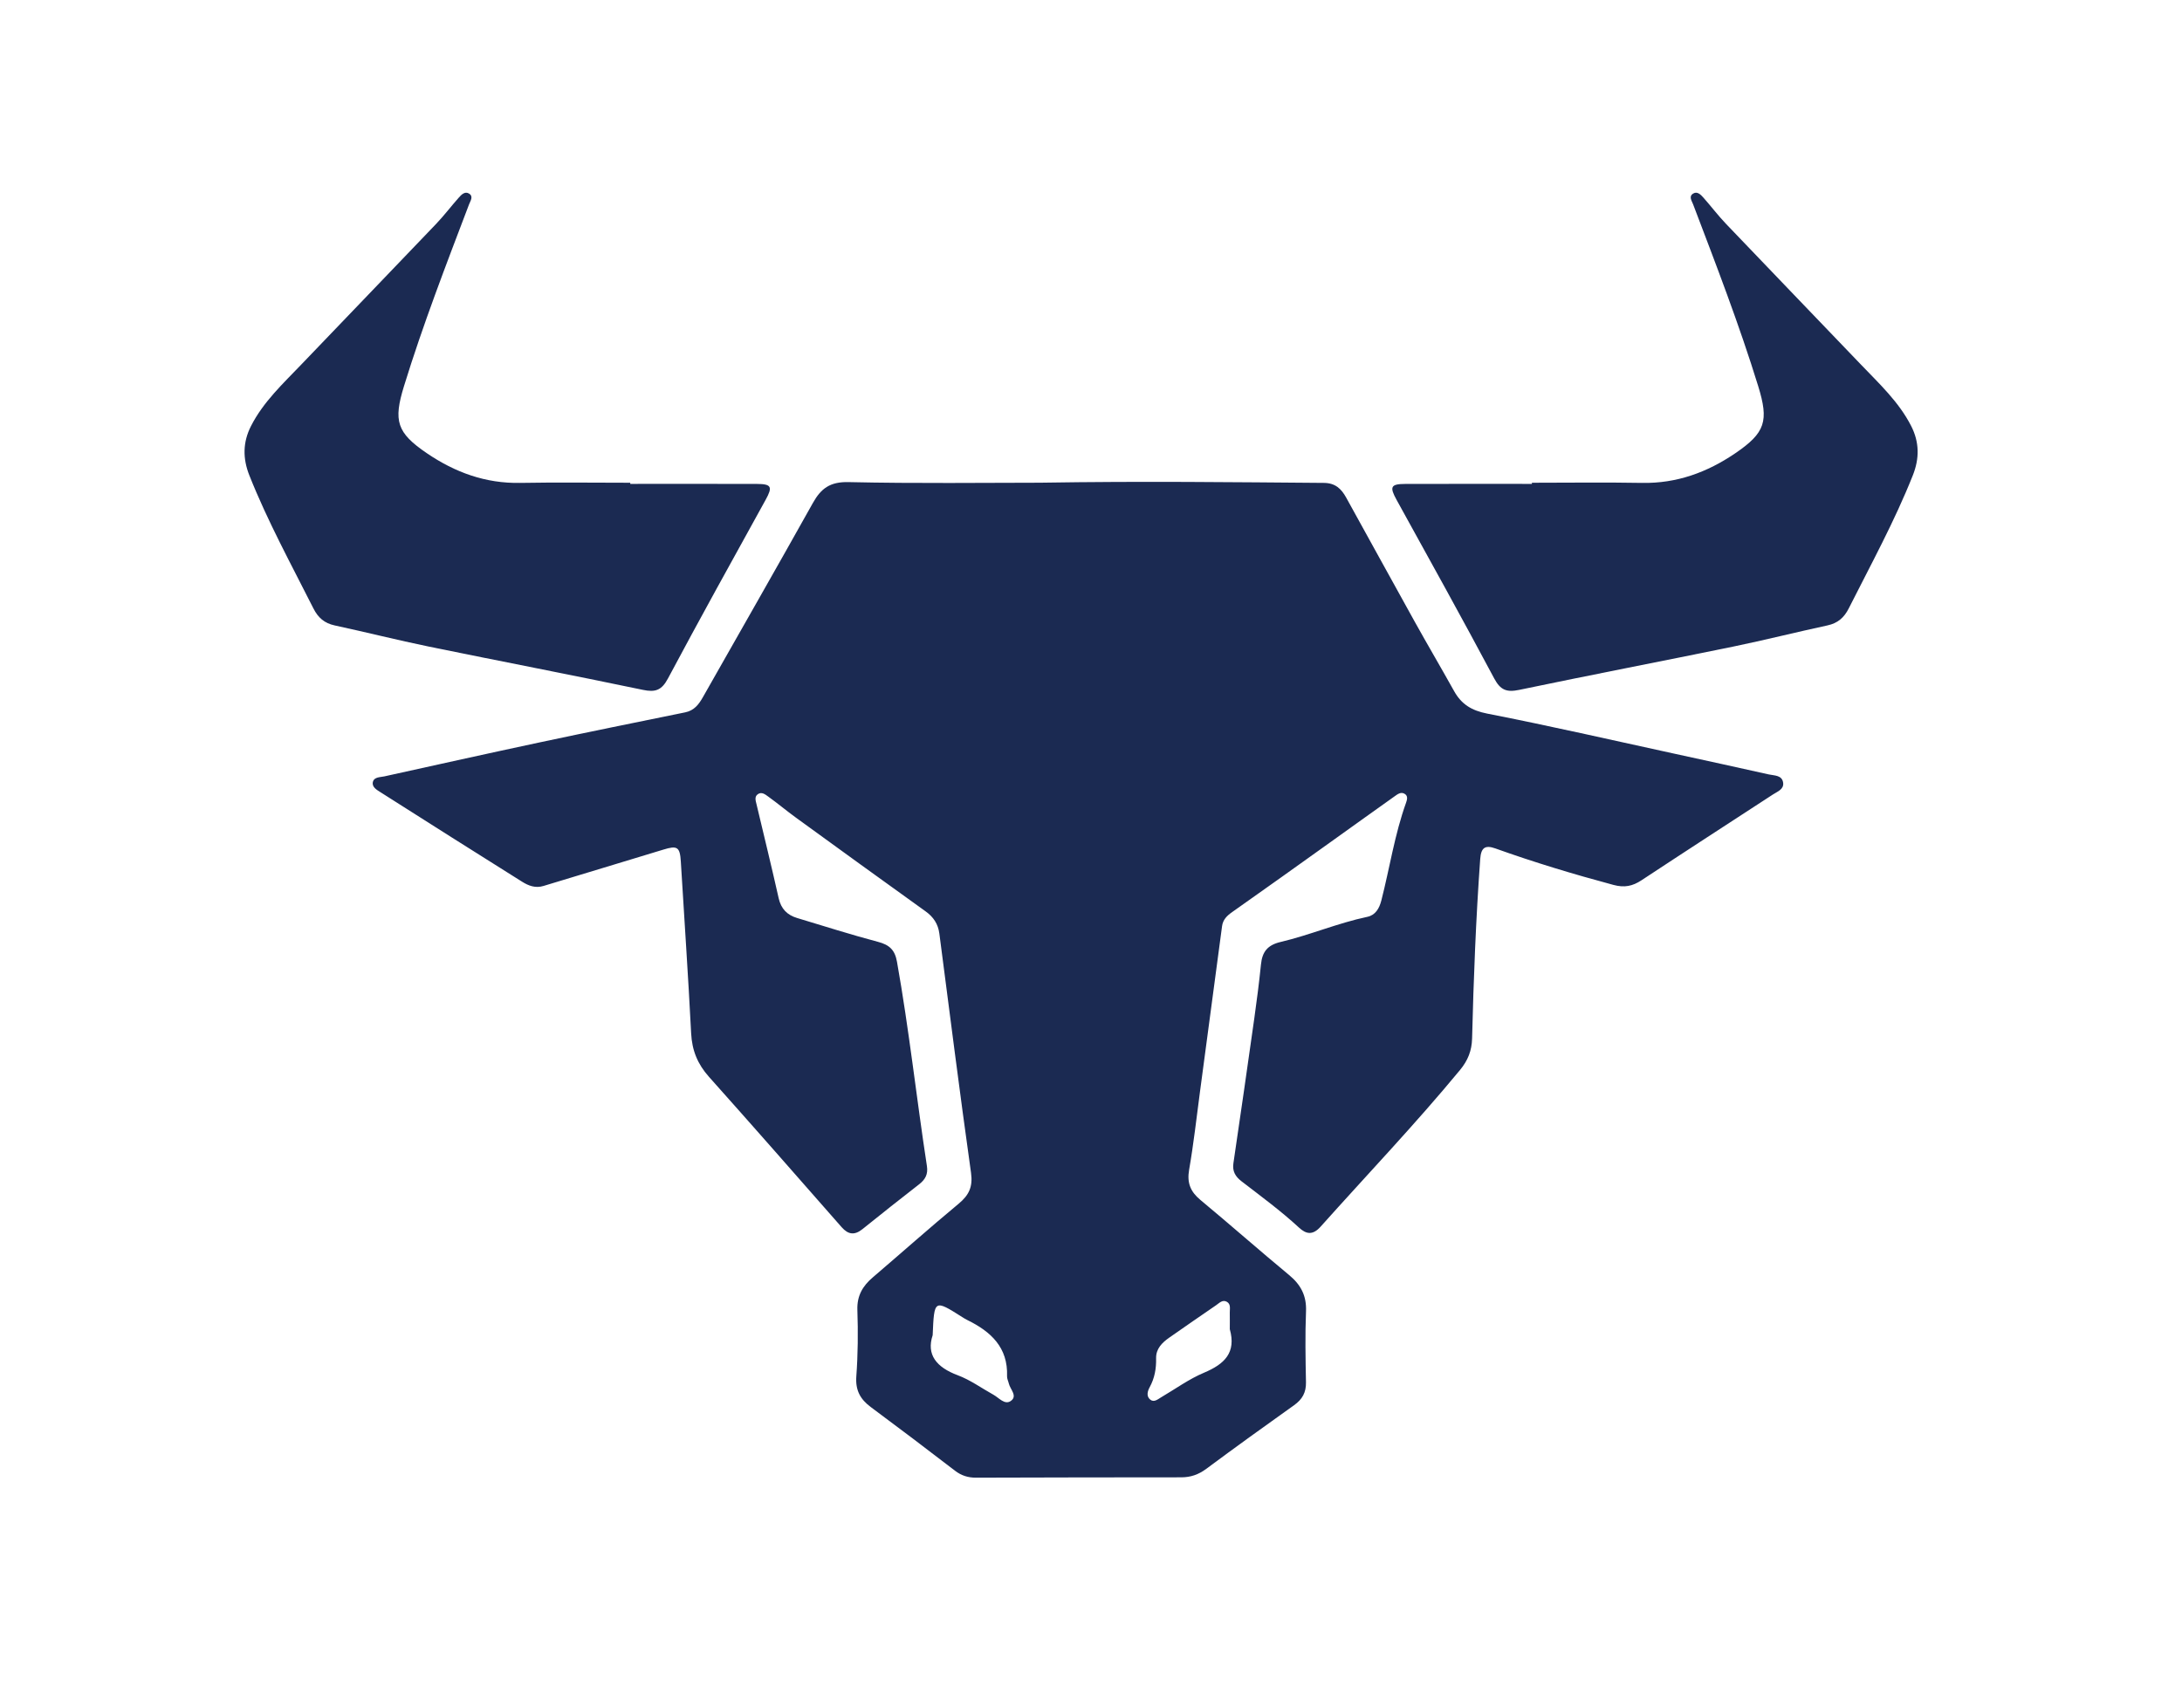
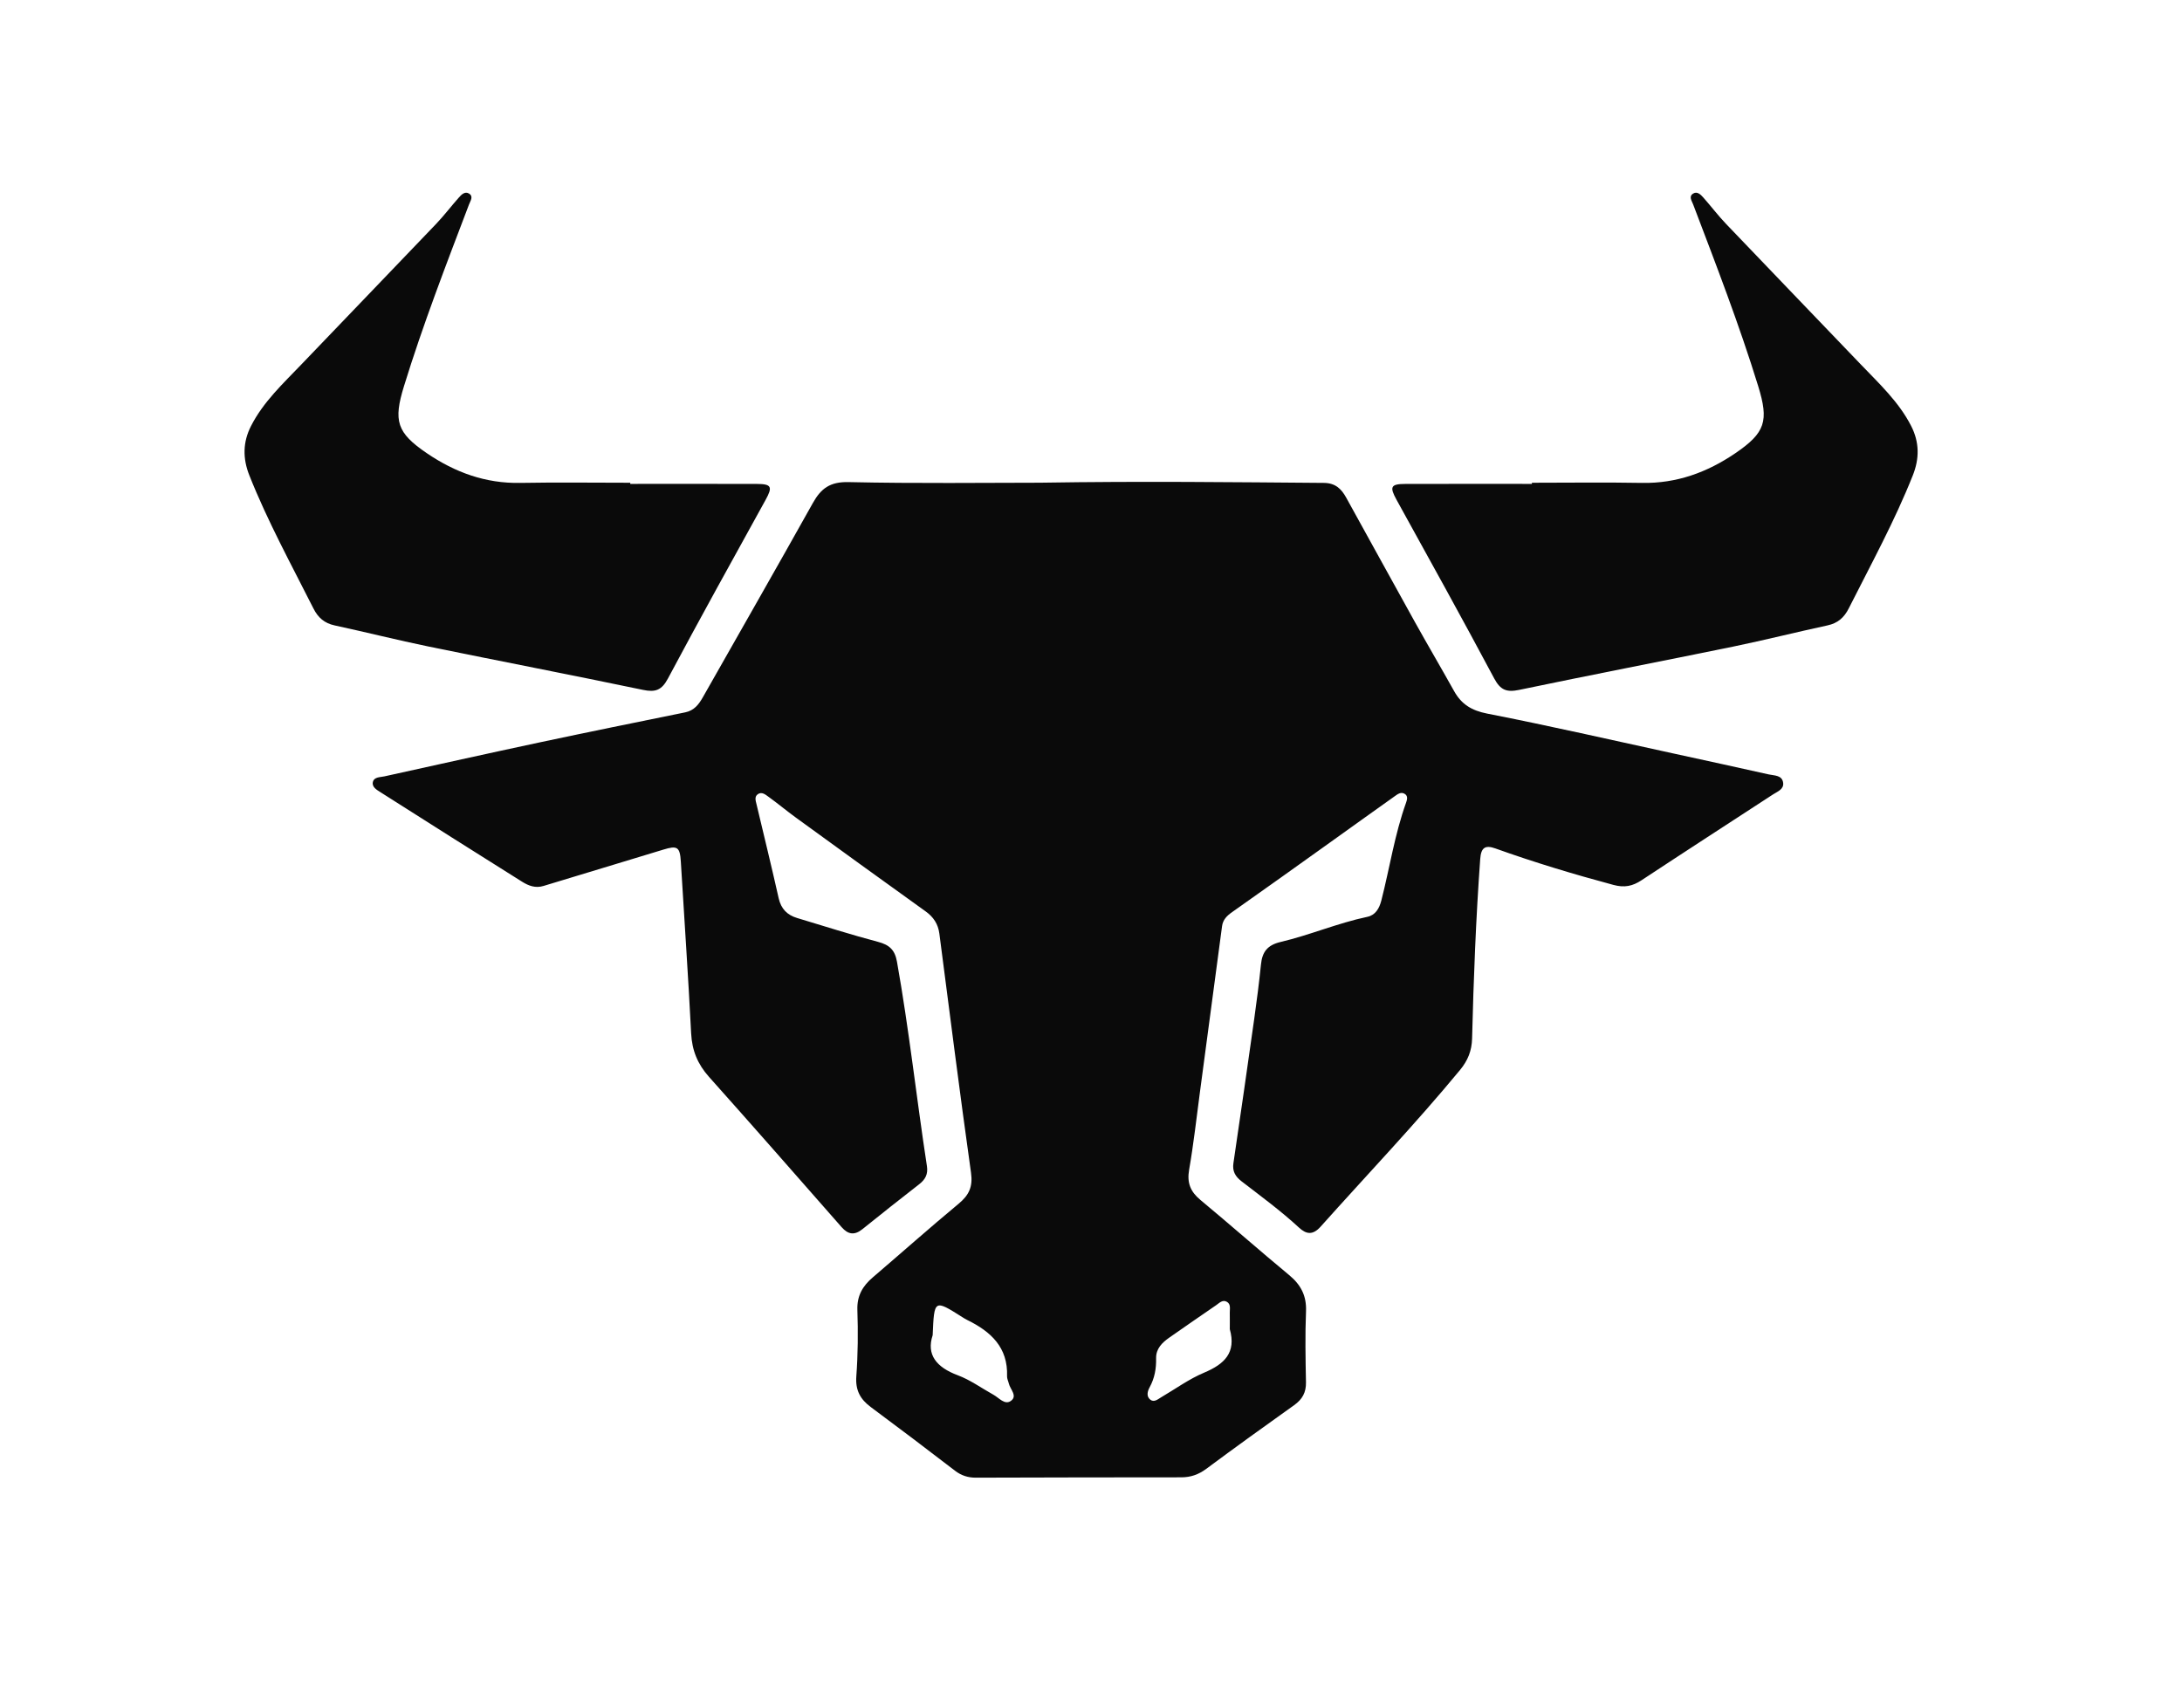
- <svg xmlns="http://www.w3.org/2000/svg" viewBox="0 0 1142.01 893.65" fill="#1B2A52">
+ <svg xmlns="http://www.w3.org/2000/svg" viewBox="0 0 1142.01 893.65" fill="#0A0A0A">
  <style type="text/css">
	.st0{fill:none;}
- 	.st1{fill:#C8102E;}
+ 	.st1{fill:#6B6B6B;}
</style>
  <g>
    <path class="st0" d="M527.06,720.32c0.55-15.1-8.48-23.38-20.75-29.4c-0.94-0.46-1.84-1.02-2.73-1.58   c-14.65-9.28-14.65-9.28-15.45,9.49c-3.4,10.19,1.95,16.8,13.12,20.96c6.57,2.45,12.45,6.75,18.66,10.19   c2.9,1.6,5.9,5.46,9.05,3.31c3.79-2.58-0.24-6.07-0.97-9.16C527.69,722.86,527.02,721.58,527.06,720.32z" />
    <path class="st0" d="M605.08,710.94c0.11,5.36-0.76,10.37-3.37,15.14c-1.12,2.04-1.89,4.76,0.34,6.51c1.98,1.56,3.9-0.21,5.69-1.26   c7.46-4.37,14.57-9.56,22.47-12.88c10.63-4.48,16.9-10.45,13.44-22.75c0-2.88,0.04-5.76-0.01-8.64c-0.04-2.03,0.68-4.47-1.55-5.71   c-2.25-1.26-3.91,0.64-5.59,1.79c-8.2,5.64-16.41,11.28-24.56,17C608.19,702.76,604.97,705.92,605.08,710.94z" />
    <path d="M925.73,405.33c-16.43-3.68-32.88-7.26-49.33-10.84c-32.66-7.11-65.26-14.58-98.06-21c-8.13-1.59-13.45-4.87-17.29-11.76   c-6.79-12.17-13.86-24.18-20.63-36.36c-12.02-21.61-23.88-43.3-35.86-64.93c-2.52-4.56-5.64-7.65-11.7-7.69   c-47.13-0.36-94.26-0.97-148.67-0.1c-28.54,0-64.37,0.48-100.17-0.32c-9.61-0.21-14.33,3.33-18.59,10.95   c-19,33.98-38.35,67.77-57.56,101.64c-2.13,3.76-4.56,6.97-9.23,7.92c-25.53,5.2-51.06,10.37-76.54,15.8   c-27.02,5.76-53.99,11.77-80.96,17.72c-2.22,0.49-5.37,0.25-5.99,2.96c-0.6,2.63,2.08,4.11,4.01,5.34   c24.65,15.68,49.33,31.31,74.09,46.83c3.33,2.09,6.95,3.52,11.23,2.21c20.85-6.4,41.77-12.57,62.62-18.99   c7.4-2.28,8.76-1.48,9.23,6.27c1.81,29.96,3.88,59.9,5.4,89.88c0.45,8.91,3.38,16.08,9.29,22.71   c23.32,26.1,46.38,52.43,69.48,78.74c3.44,3.92,6.79,4.32,10.89,1.02c9.83-7.92,19.74-15.77,29.71-23.51   c3.21-2.5,4.68-5.27,4.03-9.49c-5.47-35.63-9.34-71.49-15.68-107c-1.1-6.18-3.99-8.8-9.89-10.36   c-14.23-3.76-28.28-8.25-42.38-12.49c-5.19-1.56-8.39-4.79-9.64-10.35c-3.69-16.43-7.7-32.78-11.59-49.16   c-0.43-1.8-1.16-3.84,0.52-5.17c2.1-1.66,4.11,0.05,5.7,1.2c4.91,3.53,9.55,7.43,14.44,10.98c22.57,16.39,45.14,32.76,67.81,49.01   c4.15,2.97,6.57,6.65,7.22,11.66c5.44,41.74,10.7,83.5,16.57,125.18c1.04,7.37-1.1,11.73-6.49,16.21   c-15.18,12.61-29.94,25.73-44.95,38.56c-5.29,4.52-8.29,9.62-8.04,17.03c0.4,11.57,0.3,23.2-0.55,34.74   c-0.53,7.24,2.03,11.97,7.55,16.07c14.79,10.98,29.49,22.09,44.08,33.32c3.35,2.58,6.87,3.66,10.95,3.65   c35.82-0.09,71.64-0.19,107.46-0.18c4.96,0,9.07-1.44,13.1-4.43c15.21-11.3,30.59-22.37,46.03-33.36   c4.25-3.03,6.27-6.63,6.17-11.93c-0.24-12.37-0.49-24.77,0.02-37.13c0.34-8.2-2.7-13.94-8.87-19.04   c-15.61-12.92-30.8-26.34-46.39-39.28c-5.23-4.34-7.12-8.95-5.92-15.81c2.35-13.48,3.85-27.1,5.66-40.67   c3.87-28.95,7.71-57.9,11.58-86.84c0.45-3.39,2.56-5.45,5.31-7.38c17.01-11.95,33.9-24.07,50.81-36.14   c11.35-8.1,22.65-16.26,34.03-24.32c1.66-1.17,3.57-2.8,5.71-1.21c1.45,1.07,1,2.88,0.46,4.39c-5.99,16.66-8.58,34.18-12.96,51.25   c-1.08,4.2-3.12,7.65-7.29,8.53c-15.49,3.26-30.09,9.55-45.42,13.16c-7.01,1.65-9.62,5.26-10.29,11.79   c-0.96,9.42-2.17,18.83-3.49,28.21c-3.56,25.28-7.2,50.55-10.93,75.8c-0.63,4.24,1.04,6.99,4.21,9.44   c10.21,7.87,20.62,15.5,30.12,24.27c3.76,3.47,7.18,4.13,11.33-0.52c24.38-27.28,49.66-53.77,72.97-82.01   c4.05-4.91,6.13-10.01,6.29-16.47c0.78-31.33,1.99-62.64,4.25-93.91c0.43-5.87,2.47-7.51,7.96-5.54   c20.3,7.27,40.92,13.49,61.76,19.08c5.76,1.55,10,0.67,14.7-2.43c22.85-15.07,45.83-29.95,68.77-44.89   c2.4-1.56,5.82-2.72,5.36-6.12C932.74,405.65,928.66,405.98,925.73,405.33z M528.97,733.3c-3.16,2.15-6.15-1.71-9.05-3.31   c-6.21-3.44-12.09-7.74-18.66-10.19c-11.17-4.16-16.51-10.78-13.12-20.96c0.8-18.77,0.8-18.77,15.45-9.49   c0.89,0.56,1.79,1.12,2.73,1.58c12.27,6.02,21.3,14.3,20.75,29.4c-0.05,1.26,0.63,2.54,0.93,3.82   C528.72,727.22,532.76,730.72,528.97,733.3z M636.5,683.14c1.67-1.15,3.33-3.05,5.59-1.79c2.22,1.24,1.51,3.68,1.55,5.71   c0.06,2.88,0.01,5.76,0.01,8.64c3.46,12.3-2.81,18.28-13.44,22.75c-7.9,3.32-15.02,8.51-22.47,12.88   c-1.79,1.05-3.71,2.82-5.69,1.26c-2.23-1.76-1.46-4.48-0.34-6.51c2.61-4.77,3.49-9.78,3.37-15.14c-0.11-5.02,3.12-8.18,6.86-10.81   C620.09,694.41,628.3,688.78,636.5,683.14z" />
    <path d="M336.53,361.08c6.53,1.37,9.8,0.17,13.07-5.97c16.71-31.34,33.94-62.41,51.11-93.5c3.73-6.75,3.12-8.3-4.49-8.32   c-22.12-0.07-44.23-0.02-66.35-0.02c0-0.2,0-0.4,0-0.6c-19.22,0-38.45-0.27-57.66,0.08c-18.1,0.33-34.03-5.5-48.75-15.5   c-15.84-10.76-17.64-16.92-12.02-35.15c9.93-32.23,22.08-63.64,34.05-95.12c0.71-1.87,2.42-4.14,0.02-5.65   c-2.18-1.37-4.02,0.56-5.39,2.1c-4.02,4.52-7.68,9.37-11.84,13.74c-23.45,24.56-47.03,49-70.51,73.54   c-9.63,10.07-19.94,19.6-26.4,32.27c-4.32,8.47-4.38,16.99-0.86,25.85c9.54,24,21.92,46.61,33.52,69.61   c2.44,4.85,5.75,7.75,11.15,8.91c16.45,3.54,32.77,7.68,49.25,11.07C261.78,346.08,299.22,353.28,336.53,361.08z" />
    <path d="M1000.27,222.98c-6.46-12.67-16.77-22.2-26.4-32.27c-23.48-24.54-47.06-48.97-70.51-73.54   c-4.17-4.37-7.83-9.22-11.84-13.74c-1.37-1.54-3.21-3.47-5.39-2.1c-2.4,1.51-0.7,3.77,0.02,5.65   c11.97,31.48,24.12,62.9,34.05,95.12c5.62,18.22,3.82,24.38-12.02,35.15c-14.72,10-30.65,15.83-48.75,15.5   c-19.22-0.35-38.44-0.08-57.66-0.08c0,0.2,0,0.4,0,0.6c-22.12,0-44.23-0.04-66.35,0.02c-7.61,0.02-8.21,1.57-4.49,8.32   c17.17,31.1,34.4,62.16,51.11,93.5c3.27,6.14,6.54,7.33,13.07,5.97c37.31-7.8,74.75-15,112.09-22.67   c16.48-3.39,32.8-7.53,49.25-11.07c5.4-1.16,8.71-4.07,11.15-8.91c11.6-23,23.98-45.61,33.52-69.61   C1004.65,239.96,1004.59,231.45,1000.27,222.98z" />
  </g>
</svg>
